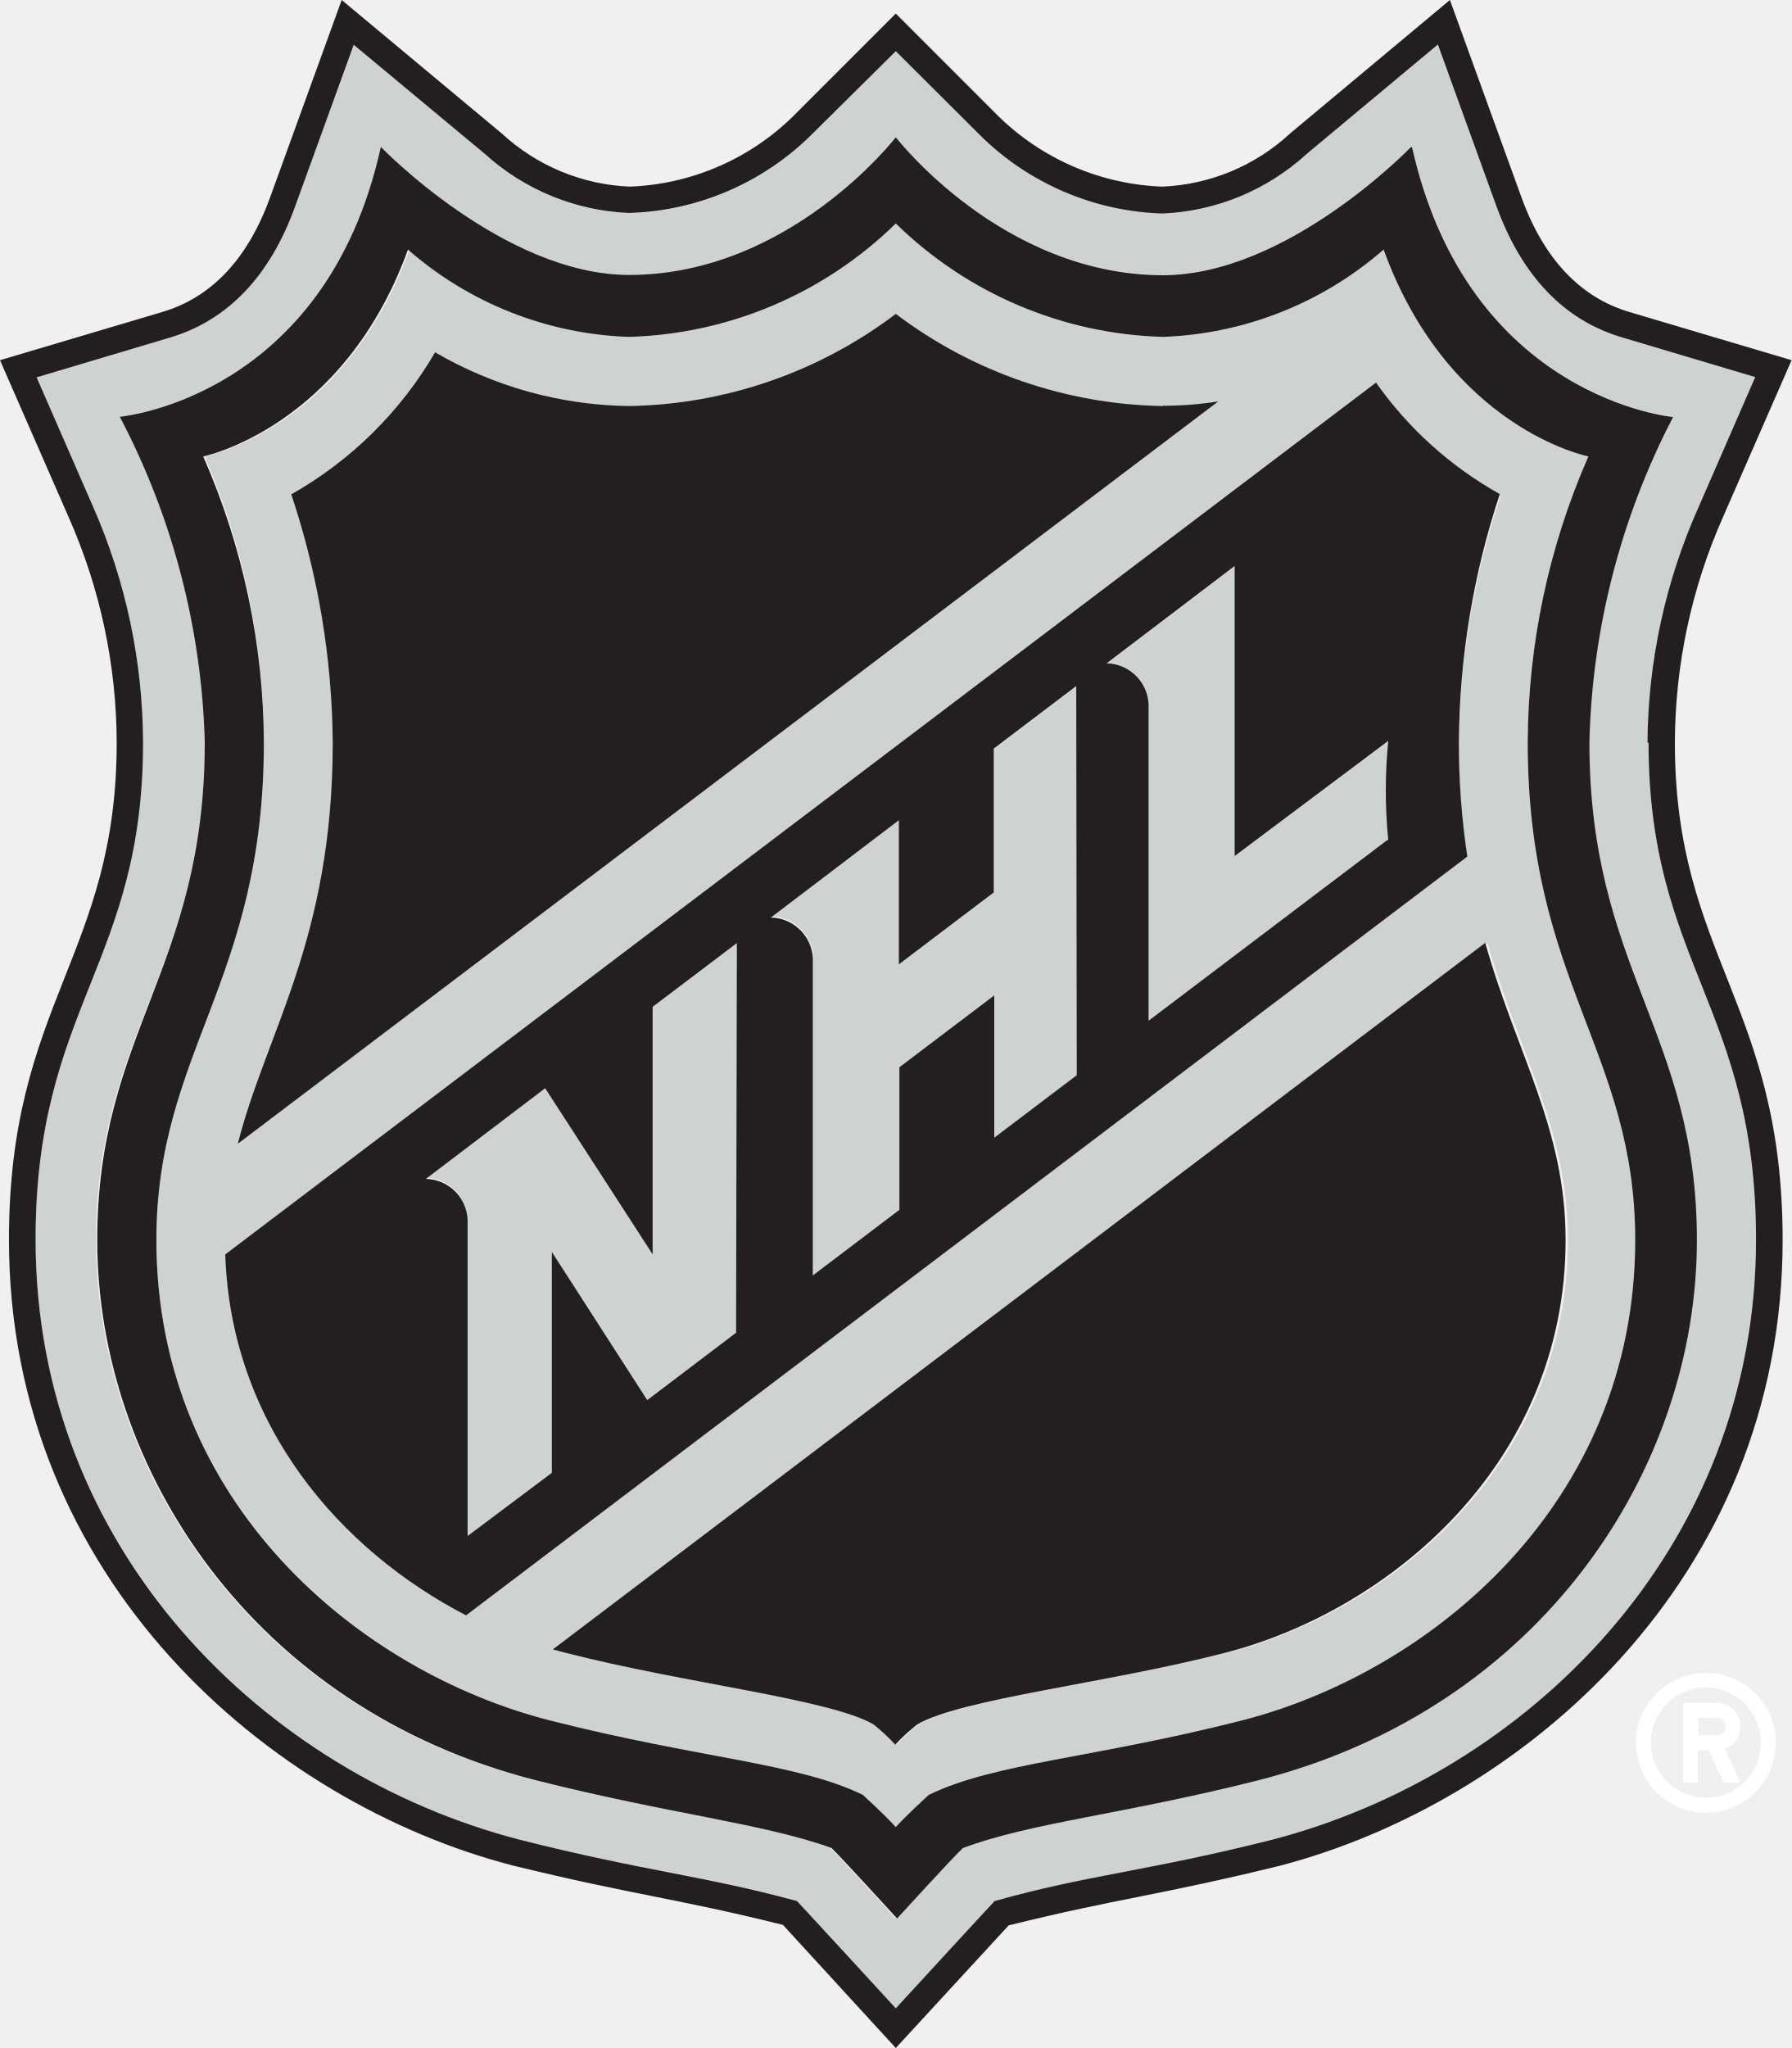
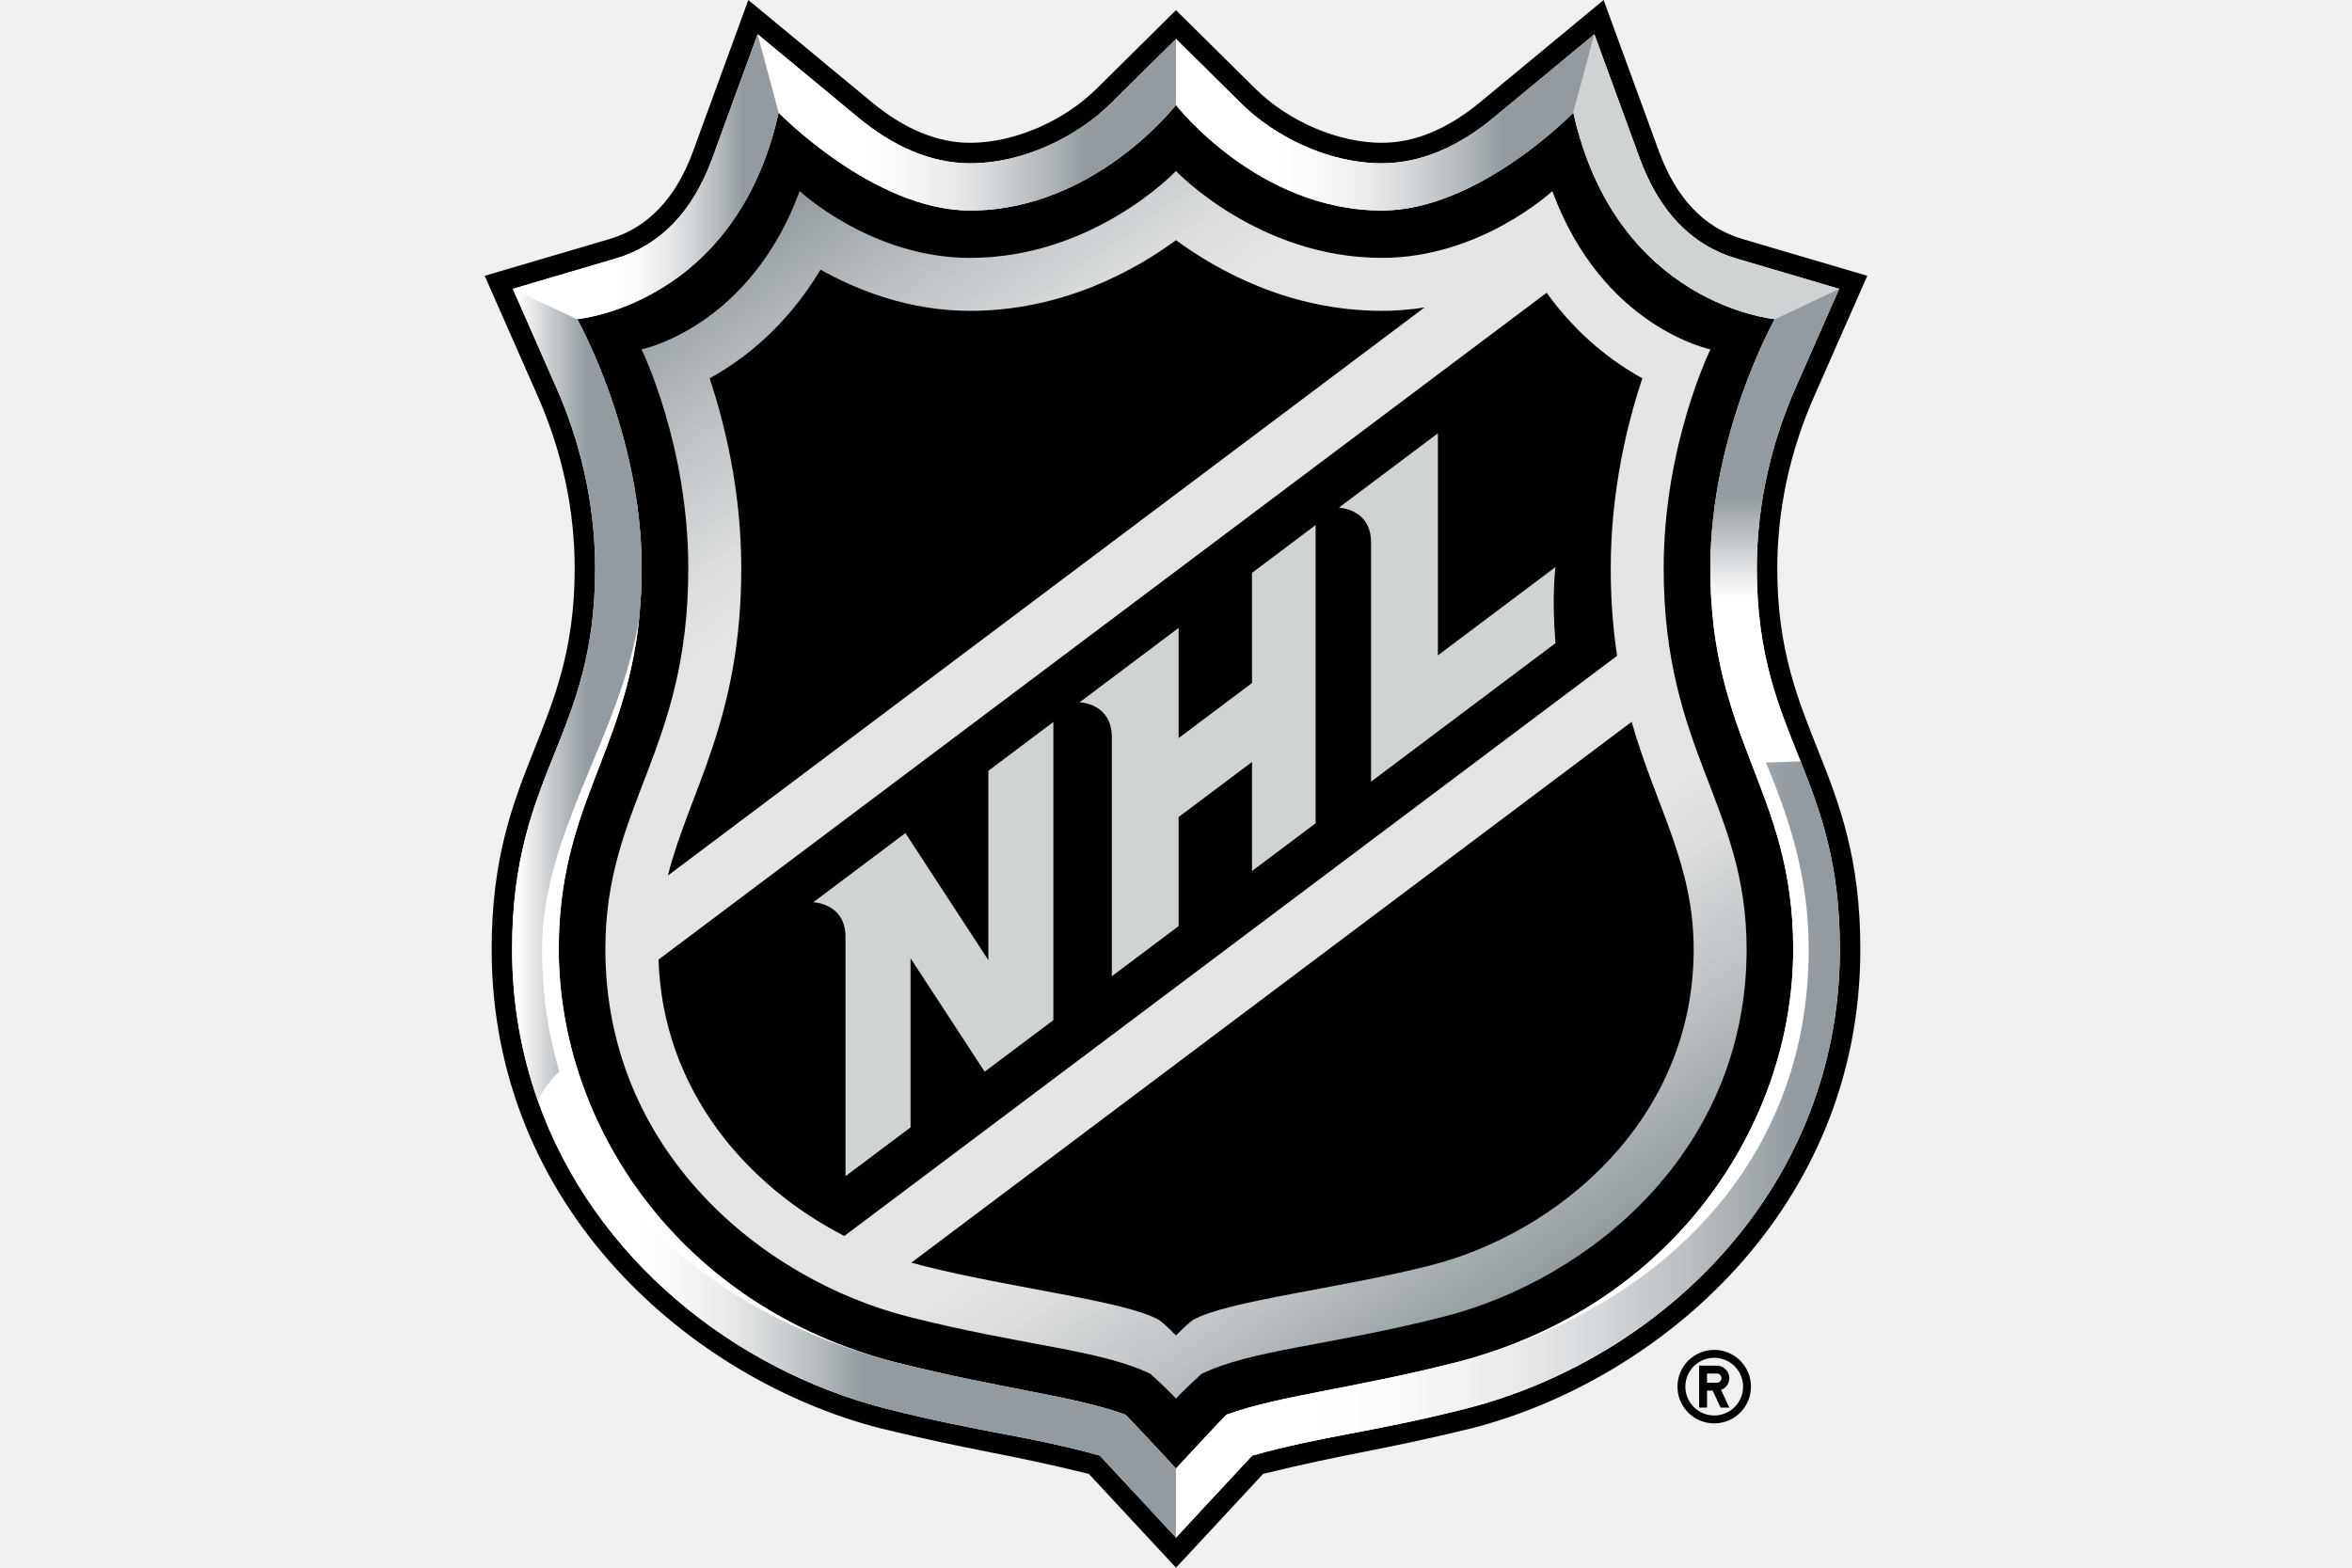
- <svg xmlns="http://www.w3.org/2000/svg" viewBox="0 0 70 80">
-   <defs>
-     <style>.cls-1{fill:#cfd2d3;}.cls-2{fill:#231f20;}.cls-3{fill:#fff;}</style>
-   </defs>
-   <g id="Layer_2" data-name="Layer 2">
-     <g id="Layer_2-2" data-name="Layer 2">
-       <path class="cls-1" d="M64.41,29a22.89,22.89,0,0,1,2-9.22l2.21-5.06-5.2-1.55c-2.27-.67-3.92-2.39-4.91-5.12L56.18,1.75,51.07,6a8.87,8.87,0,0,1-5.64,2.32,10.61,10.61,0,0,1-7.14-3.06L35,2,31.71,5.27a10.58,10.58,0,0,1-7.13,3.06A8.87,8.87,0,0,1,18.93,6L13.82,1.75,11.53,8.07c-1,2.73-2.64,4.45-4.9,5.12L1.42,14.74,3.64,19.8A23.06,23.06,0,0,1,5.59,29c0,8.64-4.2,10.35-4.2,19.42,0,12.14,9,20.86,18.9,23.44,4.91,1.24,7.19,1.37,10.85,2.4.48.51,3.86,4.19,3.86,4.19s3.38-3.68,3.86-4.19c3.66-1,6-1.16,10.86-2.4,9.92-2.58,18.89-11.3,18.89-23.44,0-9.07-4.2-10.78-4.2-19.42M49.12,69.54c-5.25,1.33-8.88,1.68-11.55,2.65-.35.32-2.57,2.75-2.57,2.75s-2.22-2.43-2.56-2.75c-2.67-1-6.3-1.32-11.56-2.65C9.82,66.72,3.75,57.36,3.75,48.44,3.75,40.34,8,37.85,8,29A29,29,0,0,0,4.68,16.28s8-.7,10.2-10.53c0,0,4.82,5,9.7,5C30.86,10.74,35,5.36,35,5.36s4.14,5.38,10.43,5.38c4.88,0,9.69-5,9.69-5,2.17,9.83,10.2,10.53,10.2,10.53A29,29,0,0,0,62.05,29c0,8.85,4.2,11.34,4.2,19.44,0,8.92-6.06,18.28-17.13,21.1" />
-       <path class="cls-1" d="M59.69,29a28.07,28.07,0,0,1,2.37-11.17s-5.46-1.11-8-8.08a13.87,13.87,0,0,1-8.63,3.41A15.53,15.53,0,0,1,35,8.73a15.52,15.52,0,0,1-10.42,4.43A13.83,13.83,0,0,1,16,9.75c-2.54,7-8,8.08-8,8.08A28.07,28.07,0,0,1,10.31,29c0,9.36-4.2,12.07-4.2,19.44,0,10.31,8,16.87,15.36,18.76,5.85,1.49,9.67,1.66,12.24,2.91,0,0,.94.86,1.29,1.26.35-.4,1.29-1.26,1.29-1.26,2.57-1.25,6.4-1.42,12.25-2.91,7.38-1.89,15.35-8.45,15.35-18.76,0-7.37-4.2-10.08-4.2-19.44M13,29a31.41,31.41,0,0,0-1.6-9.7A15,15,0,0,0,17,13.76a15.42,15.42,0,0,0,7.57,2.1A17.74,17.74,0,0,0,35,12.26a17.78,17.78,0,0,0,10.43,3.6,13.8,13.8,0,0,0,2.16-.17l-38.31,29C10.38,40.32,13,36.71,13,29m5.22,34.07C13.31,60.53,9,55.66,8.8,49l45-34a14.65,14.65,0,0,0,4.84,4.36A31.41,31.41,0,0,0,57,29a29.83,29.83,0,0,0,.32,4.46Zm29.67,1.5c-4.64,1.19-10.31,1.8-12,2.79a7.16,7.16,0,0,0-.86.79,7.62,7.62,0,0,0-.85-.79c-1.72-1-7.39-1.6-12-2.79l-.53-.14,36.47-27.6c1.24,4.38,3.14,7.25,3.14,11.61,0,8.74-6.91,14.49-13.33,16.13" />
-       <path class="cls-1" d="M25.5,49l-4.2-6.49L16.64,46a1.69,1.69,0,0,1,1.63,1.77V60l3.29-2.49V48.9l3.75,5.79,3.48-2.63V36.84L25.5,39.33Z" />
-       <path class="cls-1" d="M38.85,34.86l-3.71,2.8V32l-5,3.8a1.68,1.68,0,0,1,1.64,1.77V49.82l3.38-2.56V41.69l3.71-2.81v5.57L42.07,42V26.8l-3.22,2.44Z" />
-       <path class="cls-1" d="M48.26,33.44V22.11l-5,3.8a1.68,1.68,0,0,1,1.64,1.77v12.2l9.33-7.06a19.57,19.57,0,0,1,0-3.88Z" />
-       <path class="cls-2" d="M53.77,14.94,8.8,49c.22,6.69,4.51,11.56,9.41,14.1L57.33,33.46A29.73,29.73,0,0,1,57,29a31.41,31.41,0,0,1,1.6-9.7,14.65,14.65,0,0,1-4.84-4.36m-25,37.12-3.47,2.63L21.56,48.9v8.63L18.27,60V47.81a1.67,1.67,0,0,0-1.63-1.76l4.66-3.54L25.5,49V39.33l3.29-2.49ZM42.07,42l-3.22,2.44V38.88l-3.71,2.81v5.57l-3.38,2.56V37.61a1.68,1.68,0,0,0-1.64-1.77l5-3.8v5.63l3.71-2.81V29.24l3.22-2.44Zm12.14-9.19-9.33,7.06V27.68a1.68,1.68,0,0,0-1.64-1.77l5-3.8V33.44l6-4.5a19.57,19.57,0,0,0,0,3.88" />
-       <path class="cls-2" d="M45.43,15.86A17.78,17.78,0,0,1,35,12.26a17.74,17.74,0,0,1-10.42,3.6A15.42,15.42,0,0,1,17,13.76a15.08,15.08,0,0,1-5.62,5.55A31.28,31.28,0,0,1,13,29c0,7.71-2.61,11.32-3.71,15.68l38.31-29a13.8,13.8,0,0,1-2.16.17" />
-       <path class="cls-2" d="M21.6,64.43l.53.14c4.63,1.19,10.3,1.8,12,2.79a7.62,7.62,0,0,1,.85.79,7.16,7.16,0,0,1,.86-.79c1.71-1,7.38-1.6,12-2.79,6.42-1.64,13.33-7.39,13.33-16.13,0-4.36-1.9-7.23-3.14-11.61Z" />
-       <path class="cls-2" d="M55.12,5.75s-4.81,5-9.69,5C39.14,10.74,35,5.36,35,5.36s-4.14,5.38-10.42,5.38c-4.88,0-9.7-5-9.7-5-2.17,9.83-10.2,10.54-10.2,10.54A29,29,0,0,1,8,29c0,8.85-4.2,11.34-4.2,19.44,0,8.92,6.07,18.28,17.13,21.1,5.26,1.33,8.88,1.68,11.56,2.65.34.32,2.56,2.75,2.56,2.75s2.22-2.43,2.57-2.75c2.67-1,6.3-1.32,11.55-2.65,11.07-2.82,17.13-12.18,17.13-21.1,0-8.1-4.2-10.59-4.2-19.44a29,29,0,0,1,3.27-12.71s-8-.71-10.2-10.54M59.69,29c0,9.36,4.2,12.07,4.2,19.44,0,10.31-8,16.87-15.35,18.76-5.85,1.49-9.68,1.66-12.25,2.91,0,0-.94.86-1.29,1.26-.35-.4-1.29-1.26-1.29-1.26-2.57-1.25-6.39-1.42-12.24-2.91C14.08,65.31,6.11,58.75,6.11,48.44c0-7.37,4.2-10.08,4.2-19.44A28.07,28.07,0,0,0,7.94,17.83s5.47-1.11,8-8.08a13.83,13.83,0,0,0,8.63,3.41A15.52,15.52,0,0,0,35,8.73a15.53,15.53,0,0,0,10.43,4.43,13.87,13.87,0,0,0,8.63-3.41c2.54,7,8,8.08,8,8.08A28.07,28.07,0,0,0,59.69,29" />
-       <path class="cls-2" d="M70,14.07l-6.33-1.88c-1.93-.57-3.35-2.08-4.22-4.47L56.65,0,50.41,5.21a7.82,7.82,0,0,1-5,2.08A9.66,9.66,0,0,1,39,4.53l-4-4-4,4a9.63,9.63,0,0,1-6.4,2.76,7.85,7.85,0,0,1-5-2.08L13.35,0l-2.8,7.72c-.87,2.39-2.28,3.9-4.22,4.47L0,14.07l2.69,6.15A21.88,21.88,0,0,1,4.56,29c0,8.3-4.21,10.2-4.21,19.42,0,13.29,10.2,22,19.68,24.45,4.79,1.17,6.24,1.25,10.56,2.32L35,80l4.41-4.79c4.33-1.07,5.77-1.15,10.56-2.32,9.48-2.46,19.68-11.16,19.68-24.45,0-9.22-4.21-11.12-4.21-19.42a21.88,21.88,0,0,1,1.87-8.8ZM64.41,29c0,8.64,4.2,10.35,4.2,19.42,0,12.14-9,20.86-18.89,23.44-4.91,1.24-7.2,1.37-10.86,2.4-.48.51-3.86,4.19-3.86,4.19s-3.38-3.68-3.86-4.19c-3.66-1-5.94-1.16-10.85-2.4-9.93-2.58-18.9-11.3-18.9-23.44,0-9.07,4.2-10.78,4.2-19.42A23.06,23.06,0,0,0,3.64,19.8L1.43,14.74l5.2-1.55c2.26-.67,3.91-2.39,4.9-5.12l2.29-6.32L18.93,6a8.93,8.93,0,0,0,5.65,2.32,10.58,10.58,0,0,0,7.13-3.06L35,2l3.29,3.28a10.59,10.59,0,0,0,7.14,3.06A8.92,8.92,0,0,0,51.07,6l5.11-4.26,2.29,6.32c1,2.73,2.64,4.45,4.91,5.12l5.2,1.55L66.37,19.8a22.89,22.89,0,0,0-2,9.22" />
-       <path class="cls-3" d="M66.67,65.35a2.73,2.73,0,1,0,2.71,2.73,2.72,2.72,0,0,0-2.71-2.73m0,4.87a2.15,2.15,0,1,1,2.13-2.14,2.13,2.13,0,0,1-2.13,2.14" />
-       <path class="cls-3" d="M68,67.44a.92.92,0,0,0-.91-.92H65.76v3.11h.58V68.37h.42l.58,1.26H68l-.61-1.32a.91.91,0,0,0,.61-.87m-.91.34h-.73V67.1h.73a.34.34,0,0,1,0,.68" />
-     </g>
+ <svg xmlns="http://www.w3.org/2000/svg" viewBox="0 0 960 640" xml:space="preserve">
+   <path fill="#010101" d="M699.684 551.086c-8.282 0-15.005 6.714-15.005 15.001 0 8.278 6.723 15.001 15.005 15.001s14.995-6.723 14.995-15c0-8.288-6.713-15.002-14.995-15.002zm0 26.784a11.772 11.772 0 0 1-11.782-11.783c0-6.51 5.264-11.774 11.782-11.774 6.51 0 11.78 5.264 11.78 11.774 0 6.512-5.27 11.783-11.78 11.783zm6.164-15.26a5.085 5.085 0 0 0-5.09-5.082h-7.228v17.123h3.213v-6.954h2.306l3.246 6.954h3.553l-3.389-7.251a5.095 5.095 0 0 0 3.389-4.79zm-5.09 1.872h-4.015v-3.747h4.015c1.032 0 1.877.839 1.877 1.875a1.878 1.878 0 0 1-1.877 1.872zM234.565 232.14c0 66.459-33.888 81.58-33.888 155.382 0 106.34 82.222 175.912 158.628 195.573 38.606 9.396 50.26 10.036 85.125 18.61C447.286 604.77 479.997 640 479.997 640s32.712-35.231 35.567-38.294c34.856-8.575 46.52-9.215 85.126-18.611 76.399-19.66 158.635-89.233 158.635-195.573 0-73.802-33.9-88.923-33.9-155.383 0-24 5.074-47.684 15.076-70.384l21.663-49.159-51.047-15.043c-15.563-4.603-27.01-16.663-34.02-35.83L654.539 0l-50.316 41.653c-13.33 11.048-26.842 16.648-40.163 16.648-17.82 0-38.092-8.663-51.653-22.08l-32.41-32.066-32.409 32.066c-13.558 13.417-33.836 22.08-51.638 22.08-13.337 0-26.85-5.6-40.187-16.648L305.447 0 282.9 61.723c-6.995 19.167-18.45 31.227-34.027 35.83l-51.036 15.043 21.657 49.159c10 22.7 15.072 46.384 15.072 70.384z" />
+   <path fill="#FFF" d="M708.756 105.552c-18.244-5.375-31.54-19.167-39.503-40.968l-18.489-50.609-41.203 34.115C596 59.32 580.509 66.66 564.06 66.66c-22.061 0-43.886-11.015-57.526-24.504l-26.537-26.25-26.537 26.25c-13.64 13.489-35.463 24.504-57.51 24.504-16.464 0-31.962-7.339-45.507-18.569l-41.206-34.115-18.49 50.61c-7.968 21.8-21.256 35.592-39.5 40.967l-41.935 12.373 17.819 40.464c8.981 20.38 15.783 45.434 15.783 73.75 0 69.116-33.894 82.844-33.894 155.383 0 22.126 3.762 42.817 10.513 61.848 22.846 64.5 80.029 109.733 141.863 125.64 39.563 9.999 58.004 10.989 87.5 19.23 3.846 4.045 31.101 33.5 31.101 33.5s27.257-29.456 31.102-33.5c29.498-8.241 47.921-9.231 87.518-19.23 80.044-20.605 152.356-90.369 152.356-187.488 0-34.955-7.887-56.26-16.032-76.688-8.765-21.95-17.866-42.88-17.866-78.695 0-28.316 6.803-53.37 15.784-73.75l17.82-40.464-41.923-12.373z" />
+   <path fill="#010101" d="M260.905 252.2c-5.581 55.093-32.841 77.182-32.841 135.322 0 71.339 48.877 146.207 138.077 168.765 42.38 10.72 71.644 13.45 93.172 21.208 2.761 2.594 20.684 22.026 20.684 22.026s17.914-19.432 20.676-22.026c21.546-7.759 50.802-10.489 93.18-21.208 89.202-22.558 138.073-97.426 138.073-168.765 0-64.755-33.835-84.768-33.835-155.51 0-55.15 26.322-101.733 26.322-101.733s-64.696-5.647-82.232-84.287c0 0-38.794 39.955-78.121 39.955-50.697 0-84.063-43.09-84.063-43.09s-33.35 43.09-84.047 43.09c-39.34 0-78.138-39.955-78.138-39.955-17.532 78.64-82.23 84.287-82.23 84.287s26.33 46.583 26.33 101.732c0 7.236-.379 13.912-1.007 20.19z" />
+   <linearGradient id="a" gradientUnits="userSpaceOnUse" x1="634.529" y1="519.485" x2="325.731" y2="78.476">
+     <stop offset="0" style="stop-color:#939ba0" />
+     <stop offset=".012" style="stop-color:#98a0a4" />
+     <stop offset=".118" style="stop-color:#c1c5c7" />
+     <stop offset=".202" style="stop-color:#dadcdd" />
+     <stop offset=".253" style="stop-color:#e3e4e5" />
+     <stop offset=".753" style="stop-color:#e3e4e5" />
+     <stop offset=".801" style="stop-color:#dbddde" />
+     <stop offset=".875" style="stop-color:#c5c9cb" />
+     <stop offset=".966" style="stop-color:#a2a9ad" />
+     <stop offset="1" style="stop-color:#939ba0" />
+   </linearGradient>
+   <path fill="url(#a)" d="M370.886 537.568c47.173 11.973 78.01 13.336 98.735 23.33 0 0 7.53 6.899 10.376 10.067 2.855-3.168 10.392-10.068 10.392-10.068 20.699-9.993 51.544-11.356 98.72-23.329 59.56-15.116 123.794-67.587 123.794-150.046 0-58.973-33.852-80.618-33.852-155.51 0-50.475 19.094-89.377 19.094-89.377s-44.03-8.894-64.544-64.624c0 0-29.228 27.27-69.541 27.27-50.52 0-84.063-35.471-84.063-35.471s-33.547 35.472-84.047 35.472c-40.33 0-69.555-27.271-69.555-27.271-20.508 55.73-64.543 64.624-64.543 64.624s19.091 38.902 19.091 89.376c0 74.893-33.854 96.538-33.854 155.511 0 82.459 64.245 134.93 123.797 150.046z" />
+   <g fill="#010101">
+     <path d="M371.98 515.462c1.412.407 2.824.79 4.236 1.149 37.353 9.51 83.057 14.408 96.866 22.265 3.11 2.281 6.915 6.326 6.915 6.326s3.804-4.045 6.917-6.326c13.804-7.857 59.502-12.755 96.866-22.265 51.775-13.162 107.514-59.138 107.514-129.089 0-34.859-15.29-57.798-25.326-92.83L371.98 515.461zM272.593 357.45l308.832-231.916a113.005 113.005 0 0 1-17.365 1.365c-37.737 0-67.201-16.472-84.063-28.852-16.853 12.38-46.329 28.852-84.047 28.852-24.903 0-46.105-8.433-61.045-16.793-13.92 23.212-31.365 36.7-45.266 44.325 5.965 17.892 12.922 45.547 12.922 77.58 0 61.642-21.059 90.54-29.968 125.439zM344.62 504.578l315.43-236.863c-1.635-10.641-2.608-22.415-2.608-35.704 0-32.033 6.931-59.688 12.915-77.58-11.917-6.524-26.42-17.364-39.071-34.913L268.78 391.749c1.73 53.538 36.317 92.535 75.84 112.83z" />
  </g>
+   <g fill="#D0D3D4">
+     <path d="M403.414 391.973 369.546 340.1l-37.607 28.244s13.168.367 13.168 14.166v97.674l26.547-19.936V391.19l30.254 46.326 28.038-21.049V294.747l-26.532 19.923v77.303zM511.02 278.85l-29.945 22.476V256.34l-40.424 30.366s13.159.368 13.159 14.174v97.665l27.265-20.477v-44.516l29.945-22.477v44.517l25.954-19.495V214.369l-25.955 19.51v44.971zM586.888 267.547v-90.652l-40.438 30.367s13.162.365 13.162 14.157v97.68l75.28-56.538c-1.62-19.478 0-31.06 0-31.06l-48.004 36.046z" />
+   </g>
+   <g fill="#FFF">
+     <path d="M228.064 387.522c0-58.14 27.26-80.229 32.84-135.321-7.662 48.264-39.652 87.83-39.652 135.321 0 18.256 2.524 34.904 7.075 50.026 20.105 66.86 79.897 104.064 137.814 118.74-89.2-22.56-138.077-97.427-138.077-168.766zM720.806 311.289c-10.838-26.306-22.715-50.067-22.715-79.278 0 70.743 33.835 90.756 33.835 155.511 0 71.339-48.87 146.207-138.073 168.765 80.451-20.34 144.401-79.253 144.401-168.765 0-30.337-8.361-54.178-17.448-76.233z" />
+   </g>
+   <path fill="#D0D3D4" d="M708.756 105.552c-18.244-5.375-31.54-19.167-39.503-40.968l-18.489-50.609-8.583 32.017c17.536 78.64 82.231 84.287 82.231 84.287l26.267-12.354-41.923-12.373z" />
+   <linearGradient id="b" gradientUnits="userSpaceOnUse" x1="12346.046" y1="13003.284" x2="12592.609" y2="13003.284" gradientTransform="translate(-3193.758 -3294.856) scale(.2752)">
+     <stop offset=".112" style="stop-color:#fff" />
+     <stop offset=".237" style="stop-color:#dcdee0" />
+     <stop offset=".44" style="stop-color:#a7aeb2" />
+     <stop offset=".539" style="stop-color:#939ba0" />
+   </linearGradient>
+   <path fill="url(#b)" d="M242.913 232.14c0 69.115-33.893 82.843-33.893 155.382 0 22.126 3.762 42.816 10.513 61.848 2.11-4.357 5.24-8.58 8.794-11.822-4.55-15.122-7.075-31.77-7.075-50.026 0-47.492 31.99-87.057 39.653-135.321a201.567 201.567 0 0 0 1.007-20.19c0-55.149-26.33-101.732-26.33-101.732l-26.27-12.354 17.819 40.464c8.981 20.38 15.782 45.434 15.782 73.75z" />
+   <linearGradient id="c" gradientUnits="userSpaceOnUse" x1="724.385" y1="311.289" x2="724.385" y2="117.925">
+     <stop offset="0" style="stop-color:#fff" />
+     <stop offset=".348" style="stop-color:#fff" />
+     <stop offset=".562" style="stop-color:#939ba0" />
+     <stop offset="1" style="stop-color:#939ba0" />
+   </linearGradient>
+   <path fill="url(#c)" d="M698.091 232.011c0 29.211 11.877 52.972 22.715 79.278l14.135-.455c-8.765-21.95-17.866-42.88-17.866-78.695 0-28.316 6.803-53.37 15.784-73.75l17.82-40.464-26.266 12.354S698.09 176.862 698.09 232.01z" />
+   <linearGradient id="d" gradientUnits="userSpaceOnUse" x1="219.533" y1="532.644" x2="479.997" y2="532.644">
+     <stop offset=".152" style="stop-color:#fff" />
+     <stop offset=".212" style="stop-color:#fafafa" />
+     <stop offset=".286" style="stop-color:#ebeced" />
+     <stop offset=".367" style="stop-color:#d2d5d7" />
+     <stop offset=".453" style="stop-color:#afb5b8" />
+     <stop offset=".511" style="stop-color:#939ba0" />
+   </linearGradient>
+   <path fill="url(#d)" d="M459.313 577.495c-21.528-7.758-50.792-10.489-93.172-21.208-57.917-14.675-117.709-51.88-137.814-118.739-3.554 3.242-6.684 7.465-8.794 11.822 22.846 64.5 80.029 109.733 141.863 125.64 39.563 9.999 58.004 10.989 87.5 19.23 3.846 4.045 31.101 33.5 31.101 33.5v-28.218s-17.923-19.433-20.684-22.027z" />
+   <linearGradient id="e" gradientUnits="userSpaceOnUse" x1="309.237" y1="49.961" x2="479.997" y2="49.961">
+     <stop offset=".247" style="stop-color:#fff" />
+     <stop offset=".337" style="stop-color:#fafafa" />
+     <stop offset=".448" style="stop-color:#ebeced" />
+     <stop offset=".57" style="stop-color:#d2d5d7" />
+     <stop offset=".699" style="stop-color:#afb5b9" />
+     <stop offset=".786" style="stop-color:#939ba0" />
+   </linearGradient>
+   <path fill="url(#e)" d="M395.95 85.947c50.697 0 84.047-43.09 84.047-43.09V15.905l-26.537 26.25c-13.64 13.489-35.463 24.504-57.51 24.504-16.464 0-31.962-7.339-45.507-18.569l-41.206-34.115 8.575 32.017s38.797 39.955 78.138 39.955z" />
+   <linearGradient id="f" gradientUnits="userSpaceOnUse" x1="479.997" y1="469.287" x2="750.972" y2="469.287">
+     <stop offset=".197" style="stop-color:#fff" />
+     <stop offset=".327" style="stop-color:#fafbfb" />
+     <stop offset=".473" style="stop-color:#edeeef" />
+     <stop offset=".626" style="stop-color:#d7dadc" />
+     <stop offset=".783" style="stop-color:#b8bdc0" />
+     <stop offset=".933" style="stop-color:#939ba0" />
+   </linearGradient>
+   <path fill="url(#f)" d="M738.254 387.522c0 89.512-63.95 148.425-144.4 168.765-42.379 10.72-71.635 13.45-93.181 21.208-2.762 2.594-20.676 22.026-20.676 22.026v28.219s27.257-29.456 31.102-33.5c29.498-8.242 47.921-9.231 87.518-19.23 80.044-20.606 152.356-90.369 152.356-187.488 0-34.956-7.887-56.26-16.032-76.688l-14.135.455c9.087 22.055 17.448 45.896 17.448 76.233z" />
+   <linearGradient id="g" gradientUnits="userSpaceOnUse" x1="479.997" y1="49.961" x2="650.764" y2="49.961">
+     <stop offset=".247" style="stop-color:#fff" />
+     <stop offset=".337" style="stop-color:#fafafa" />
+     <stop offset=".448" style="stop-color:#ebeced" />
+     <stop offset=".57" style="stop-color:#d2d5d7" />
+     <stop offset=".699" style="stop-color:#afb5b8" />
+     <stop offset=".786" style="stop-color:#939ba0" />
+   </linearGradient>
+   <path fill="url(#g)" d="M564.06 85.947c39.327 0 78.121-39.955 78.121-39.955l8.583-32.017-41.203 34.115C596 59.32 580.509 66.66 564.06 66.66c-22.061 0-43.886-11.015-57.526-24.504l-26.537-26.25v26.952s33.366 43.09 84.063 43.09z" />
+   <linearGradient id="h" gradientUnits="userSpaceOnUse" x1="209.312" y1="72.127" x2="317.812" y2="72.127">
+     <stop offset=".388" style="stop-color:#fff" />
+     <stop offset=".467" style="stop-color:#fafafa" />
+     <stop offset=".566" style="stop-color:#ebeced" />
+     <stop offset=".673" style="stop-color:#d2d5d7" />
+     <stop offset=".788" style="stop-color:#afb5b8" />
+     <stop offset=".865" style="stop-color:#939ba0" />
+   </linearGradient>
+   <path fill="url(#h)" d="m317.812 45.992-8.575-32.017-18.49 50.61c-7.968 21.8-21.256 35.592-39.5 40.967l-41.935 12.373 26.27 12.354s64.698-5.647 82.23-84.287z" />
</svg>
